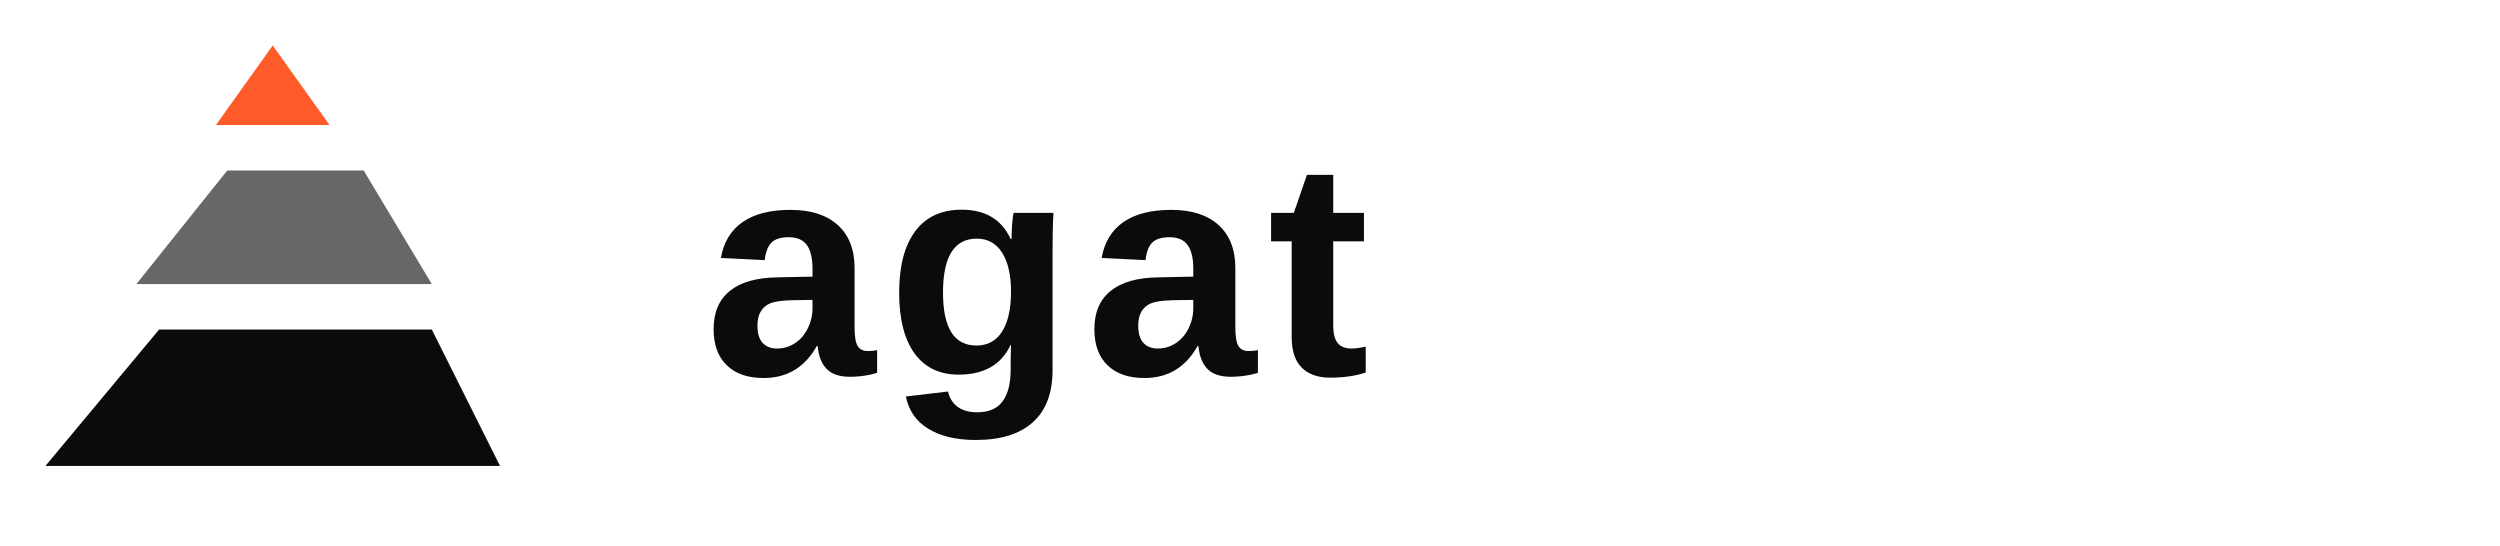
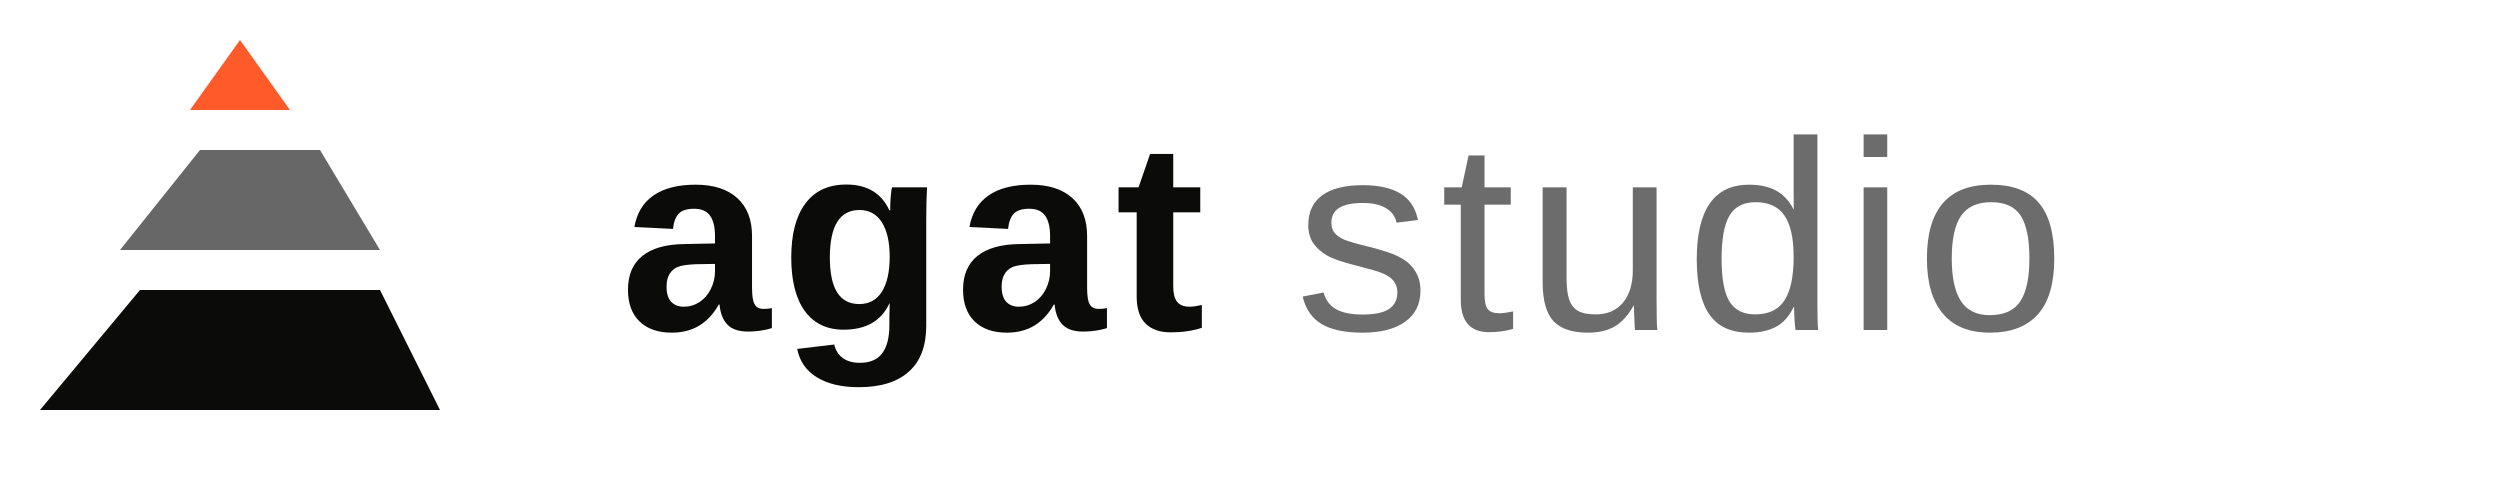
- <svg xmlns="http://www.w3.org/2000/svg" width="220" height="48" viewBox="0 0 220 48" fill="none" role="img" aria-label="AGAT">
+ <svg xmlns="http://www.w3.org/2000/svg" width="250" height="48" viewBox="0 0 250 48" fill="none" role="img" aria-label="AGAT Studio">
  <path d="M4 41L14 29H38L44 41H4Z" fill="#0B0B0A" />
  <path d="M12 25L20 15H32L38 25H12Z" fill="#0B0B0A" fill-opacity="0.62" />
  <path d="M19 11L24 4L29 11H19Z" fill="#FF5A29" />
-   <text x="62" y="33" font-family="Arial, Helvetica, sans-serif" font-weight="700" font-size="27" letter-spacing="1" fill="#0B0B0A">agat</text>
+   <text x="62" y="33" font-family="Arial, Helvetica, sans-serif" font-weight="700" font-size="27" letter-spacing="1" fill="#0B0B0A">agat<tspan dx="9" font-weight="400" fill-opacity="0.6">studio</tspan>
+   </text>
</svg>
